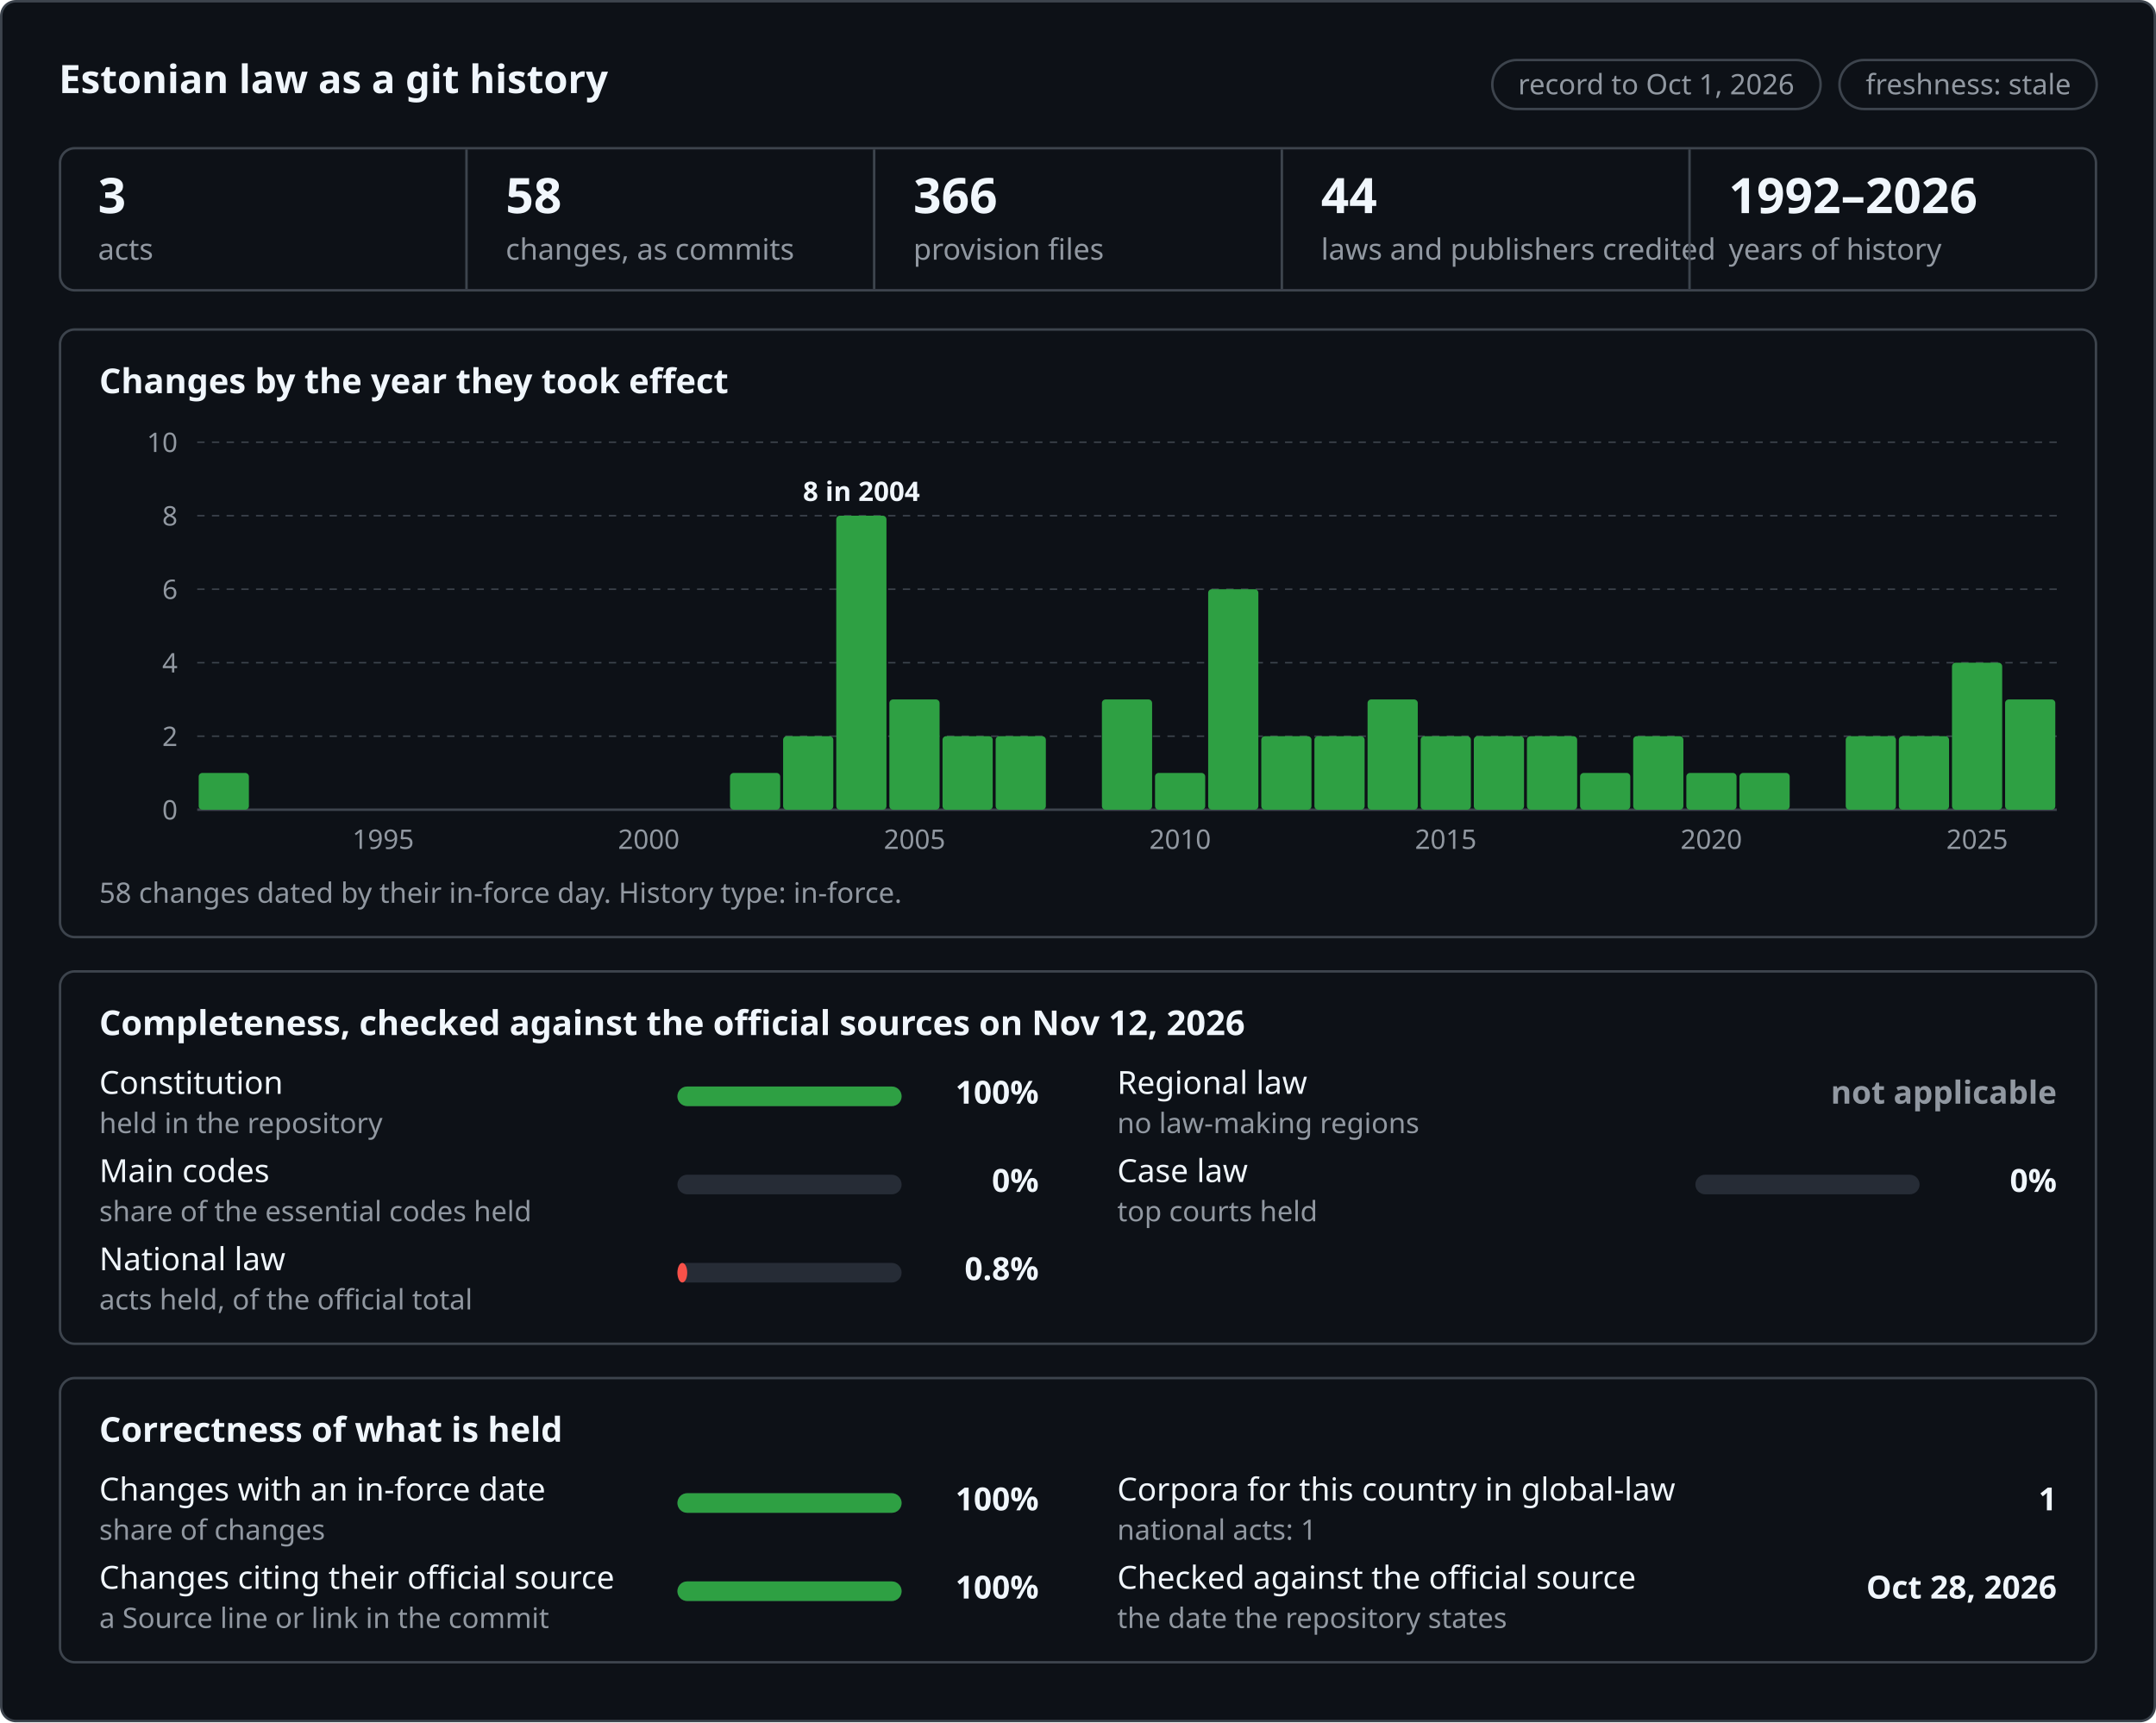
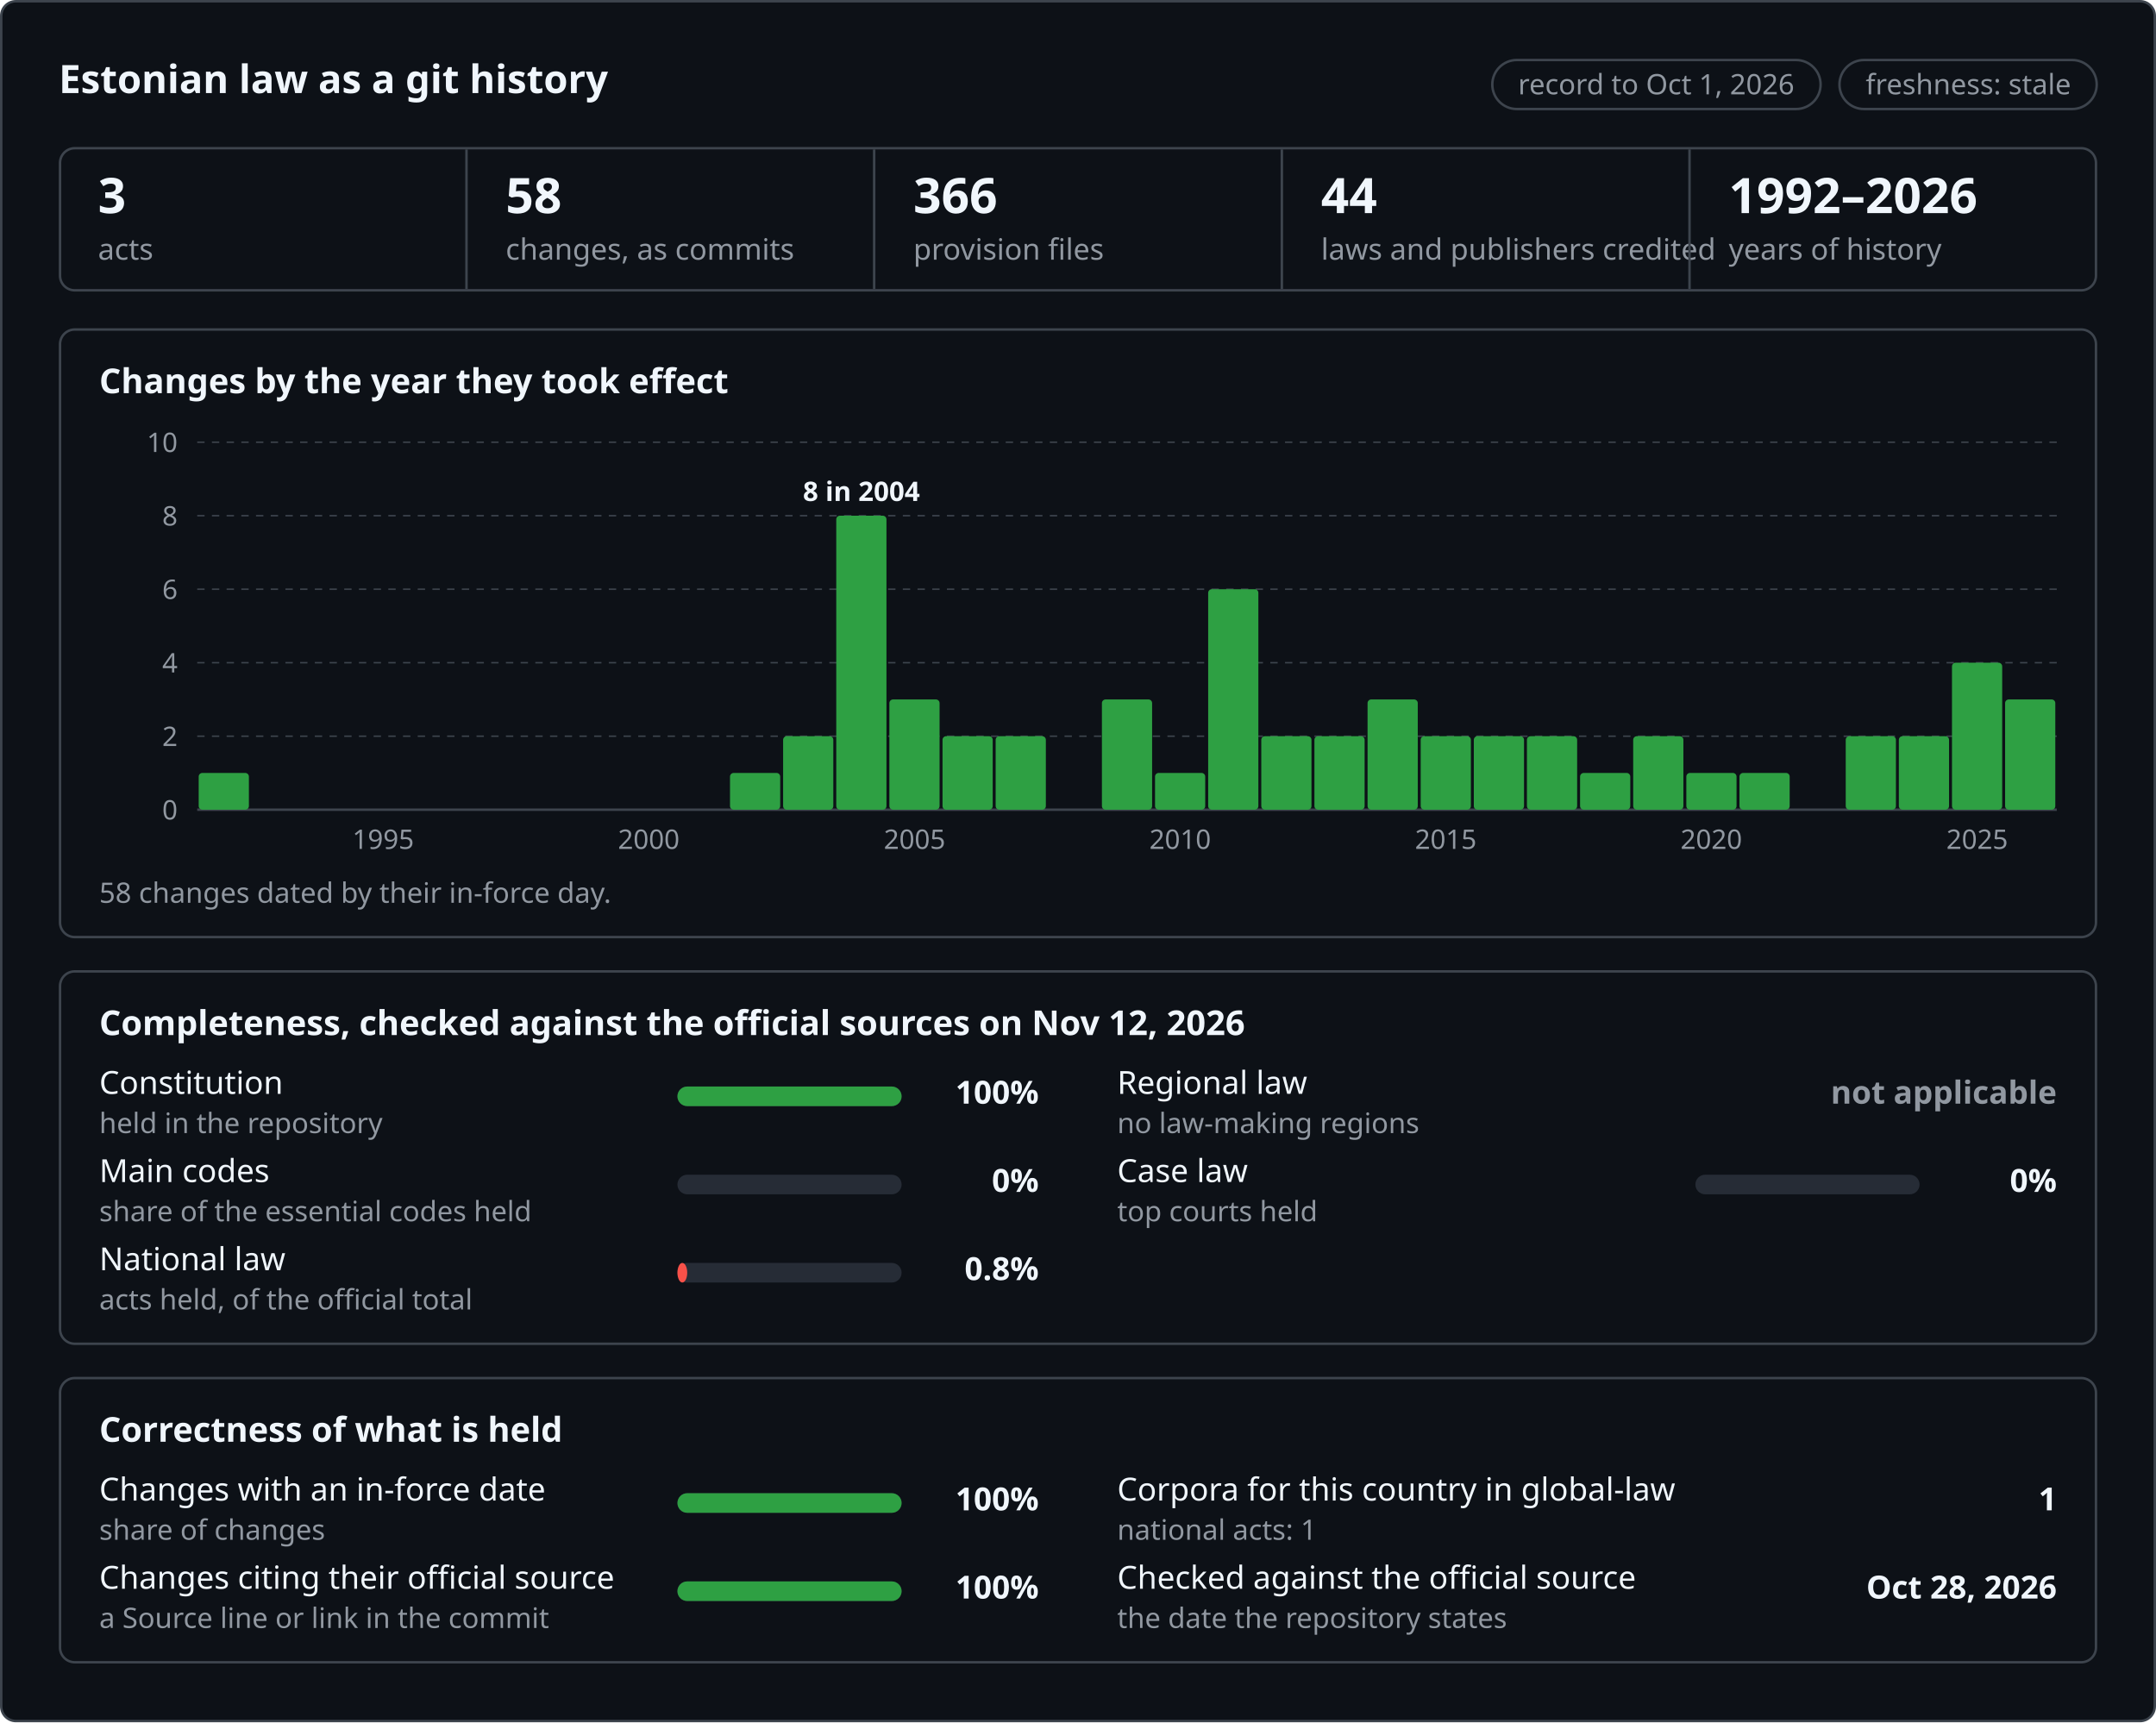
<svg xmlns="http://www.w3.org/2000/svg" width="880" height="703" viewBox="0 0 880 703" font-family="-apple-system,BlinkMacSystemFont,Segoe UI,Noto Sans,Helvetica,Arial,sans-serif">
  <rect x="0.5" y="0.5" width="879" height="702" rx="6" fill="#0d1117" stroke="#3d444d" />
  <text x="24" y="38" font-size="16" font-weight="600" fill="#f0f6fc">Estonian law as a git history</text>
  <rect x="609.1" y="24.5" width="134" height="20" rx="10" fill="none" stroke="#3d444d" />
  <text x="676.0" y="38.5" font-size="11.5" font-weight="500" text-anchor="middle" fill="#9198a1">record to Oct 1, 2026</text>
  <rect x="750.8" y="24.5" width="105" height="20" rx="10" fill="none" stroke="#3d444d" />
  <text x="803.4" y="38.5" font-size="11.5" font-weight="500" text-anchor="middle" fill="#9198a1">freshness: stale</text>
  <rect x="24.5" y="60.5" width="831" height="58" rx="6" fill="#0d1117" stroke="#3d444d" />
  <text x="40.0" y="87" font-size="20" font-weight="600" fill="#f0f6fc">3</text>
  <text x="40.0" y="106" font-size="12" fill="#9198a1">acts</text>
  <line x1="190.4" y1="61" x2="190.4" y2="118" stroke="#3d444d" />
  <text x="206.4" y="87" font-size="20" font-weight="600" fill="#f0f6fc">58</text>
  <text x="206.4" y="106" font-size="12" fill="#9198a1">changes, as commits</text>
  <line x1="356.8" y1="61" x2="356.8" y2="118" stroke="#3d444d" />
  <text x="372.8" y="87" font-size="20" font-weight="600" fill="#f0f6fc">366</text>
  <text x="372.8" y="106" font-size="12" fill="#9198a1">provision files</text>
  <line x1="523.2" y1="61" x2="523.2" y2="118" stroke="#3d444d" />
  <text x="539.2" y="87" font-size="20" font-weight="600" fill="#f0f6fc">44</text>
  <text x="539.2" y="106" font-size="12" fill="#9198a1" textLength="142" lengthAdjust="spacingAndGlyphs">laws and publishers credited</text>
  <line x1="689.6" y1="61" x2="689.6" y2="118" stroke="#3d444d" />
  <text x="705.6" y="87" font-size="20" font-weight="600" fill="#f0f6fc">1992–2026</text>
  <text x="705.6" y="106" font-size="12" fill="#9198a1">years of history</text>
  <rect x="24.5" y="134.5" width="831" height="248" rx="6" fill="#0d1117" stroke="#3d444d" />
  <text x="40.5" y="160.5" font-size="14" font-weight="600" fill="#f0f6fc">Changes by the year they took effect</text>
  <line x1="80.5" y1="330.5" x2="839.5" y2="330.5" stroke="#3d444d" stroke-width="1" />
  <text x="72.5" y="334.5" font-size="11" text-anchor="end" fill="#9198a1">0</text>
  <line x1="80.5" y1="300.5" x2="839.5" y2="300.5" stroke="#3d444d" stroke-width="0.6" stroke-dasharray="3 3" />
  <text x="72.5" y="304.5" font-size="11" text-anchor="end" fill="#9198a1">2</text>
  <line x1="80.5" y1="270.5" x2="839.5" y2="270.5" stroke="#3d444d" stroke-width="0.6" stroke-dasharray="3 3" />
  <text x="72.5" y="274.5" font-size="11" text-anchor="end" fill="#9198a1">4</text>
  <line x1="80.5" y1="240.5" x2="839.5" y2="240.5" stroke="#3d444d" stroke-width="0.6" stroke-dasharray="3 3" />
  <text x="72.5" y="244.5" font-size="11" text-anchor="end" fill="#9198a1">6</text>
  <line x1="80.5" y1="210.5" x2="839.5" y2="210.5" stroke="#3d444d" stroke-width="0.6" stroke-dasharray="3 3" />
  <text x="72.5" y="214.5" font-size="11" text-anchor="end" fill="#9198a1">8</text>
  <line x1="80.5" y1="180.5" x2="839.5" y2="180.5" stroke="#3d444d" stroke-width="0.6" stroke-dasharray="3 3" />
  <text x="72.5" y="184.5" font-size="11" text-anchor="end" fill="#9198a1">10</text>
  <rect x="81.10" y="315.5" width="20.49" height="15.0" rx="1.5" fill="#2ea043" />
  <text x="156.4" y="346.5" font-size="11" text-anchor="middle" fill="#9198a1">1995</text>
  <text x="264.8" y="346.5" font-size="11" text-anchor="middle" fill="#9198a1">2000</text>
  <rect x="297.96" y="315.5" width="20.49" height="15.0" rx="1.5" fill="#2ea043" />
  <rect x="319.64" y="300.5" width="20.49" height="30.0" rx="1.5" fill="#2ea043" />
  <rect x="341.33" y="210.5" width="20.49" height="120.0" rx="1.5" fill="#2ea043" />
  <text x="351.6" y="204.5" font-size="11" font-weight="600" text-anchor="middle" fill="#f0f6fc">8 in 2004</text>
  <rect x="363.01" y="285.5" width="20.49" height="45.0" rx="1.5" fill="#2ea043" />
  <text x="373.3" y="346.5" font-size="11" text-anchor="middle" fill="#9198a1">2005</text>
  <rect x="384.70" y="300.5" width="20.49" height="30.0" rx="1.5" fill="#2ea043" />
  <rect x="406.39" y="300.5" width="20.49" height="30.0" rx="1.5" fill="#2ea043" />
  <rect x="449.76" y="285.5" width="20.49" height="45.0" rx="1.5" fill="#2ea043" />
  <rect x="471.44" y="315.5" width="20.49" height="15.0" rx="1.5" fill="#2ea043" />
  <text x="481.7" y="346.5" font-size="11" text-anchor="middle" fill="#9198a1">2010</text>
  <rect x="493.13" y="240.5" width="20.49" height="90.0" rx="1.5" fill="#2ea043" />
  <rect x="514.81" y="300.5" width="20.49" height="30.0" rx="1.5" fill="#2ea043" />
  <rect x="536.50" y="300.5" width="20.49" height="30.0" rx="1.5" fill="#2ea043" />
  <rect x="558.19" y="285.5" width="20.49" height="45.0" rx="1.5" fill="#2ea043" />
  <rect x="579.87" y="300.5" width="20.49" height="30.0" rx="1.5" fill="#2ea043" />
  <text x="590.1" y="346.5" font-size="11" text-anchor="middle" fill="#9198a1">2015</text>
  <rect x="601.56" y="300.5" width="20.49" height="30.0" rx="1.5" fill="#2ea043" />
  <rect x="623.24" y="300.5" width="20.49" height="30.0" rx="1.5" fill="#2ea043" />
  <rect x="644.93" y="315.5" width="20.49" height="15.0" rx="1.5" fill="#2ea043" />
  <rect x="666.61" y="300.5" width="20.49" height="30.0" rx="1.5" fill="#2ea043" />
  <rect x="688.30" y="315.5" width="20.49" height="15.0" rx="1.5" fill="#2ea043" />
  <text x="698.5" y="346.5" font-size="11" text-anchor="middle" fill="#9198a1">2020</text>
  <rect x="709.99" y="315.5" width="20.49" height="15.0" rx="1.5" fill="#2ea043" />
  <rect x="753.36" y="300.5" width="20.49" height="30.0" rx="1.5" fill="#2ea043" />
  <rect x="775.04" y="300.5" width="20.49" height="30.0" rx="1.5" fill="#2ea043" />
  <rect x="796.73" y="270.5" width="20.49" height="60.0" rx="1.5" fill="#2ea043" />
  <text x="807.0" y="346.5" font-size="11" text-anchor="middle" fill="#9198a1">2025</text>
  <rect x="818.41" y="285.5" width="20.49" height="45.0" rx="1.5" fill="#2ea043" />
-   <text x="40.5" y="368.5" font-size="11.5" fill="#9198a1">58 changes dated by their in-force day. History type: in-force.</text>
+   <text x="40.5" y="368.5" font-size="11.5" fill="#9198a1">58 changes dated by their in-force day.</text>
  <rect x="24.5" y="396.5" width="831" height="152" rx="6" fill="#0d1117" stroke="#3d444d" />
  <text x="40.5" y="422.5" font-size="14" font-weight="600" fill="#f0f6fc">Completeness, checked against the official sources on Nov 12, 2026</text>
  <text x="40.5" y="446.5" font-size="13" fill="#f0f6fc">Constitution</text>
  <text x="40.5" y="462.5" font-size="11.5" fill="#9198a1">held in the repository</text>
  <g>
    <rect x="276.5" y="443.5" width="91.5" height="8" rx="4" fill="#262c36" />
    <rect x="276.5" y="443.5" width="91.5" height="8" rx="4" fill="#2ea043" />
  </g>
  <text x="424.0" y="450.5" font-size="13" font-weight="600" text-anchor="end" fill="#f0f6fc">100%</text>
  <text x="40.5" y="482.5" font-size="13" fill="#f0f6fc">Main codes</text>
  <text x="40.5" y="498.5" font-size="11.5" fill="#9198a1">share of the essential codes held</text>
  <g>
    <rect x="276.5" y="479.5" width="91.5" height="8" rx="4" fill="#262c36" />
  </g>
  <text x="424.0" y="486.5" font-size="13" font-weight="600" text-anchor="end" fill="#f0f6fc">0%</text>
  <text x="40.5" y="518.5" font-size="13" fill="#f0f6fc">National law</text>
  <text x="40.5" y="534.5" font-size="11.5" fill="#9198a1">acts held, of the official total</text>
  <g>
    <rect x="276.5" y="515.5" width="91.5" height="8" rx="4" fill="#262c36" />
    <rect x="276.5" y="515.5" width="4.0" height="8" rx="4" fill="#f85149" />
  </g>
  <text x="424.0" y="522.5" font-size="13" font-weight="600" text-anchor="end" fill="#f0f6fc">0.8%</text>
  <text x="456.0" y="446.5" font-size="13" fill="#f0f6fc">Regional law</text>
  <text x="456.0" y="462.5" font-size="11.5" fill="#9198a1">no law-making regions</text>
  <text x="839.5" y="450.5" font-size="13" font-weight="600" text-anchor="end" fill="#9198a1">not applicable</text>
  <text x="456.0" y="482.5" font-size="13" fill="#f0f6fc">Case law</text>
  <text x="456.0" y="498.5" font-size="11.5" fill="#9198a1">top courts held</text>
  <g>
    <rect x="692.0" y="479.5" width="91.5" height="8" rx="4" fill="#262c36" />
  </g>
  <text x="839.5" y="486.5" font-size="13" font-weight="600" text-anchor="end" fill="#f0f6fc">0%</text>
  <rect x="24.5" y="562.5" width="831" height="116" rx="6" fill="#0d1117" stroke="#3d444d" />
  <text x="40.5" y="588.5" font-size="14" font-weight="600" fill="#f0f6fc">Correctness of what is held</text>
  <text x="40.5" y="612.5" font-size="13" fill="#f0f6fc">Changes with an in-force date</text>
  <text x="40.5" y="628.5" font-size="11.5" fill="#9198a1">share of changes</text>
  <g>
    <rect x="276.5" y="609.5" width="91.5" height="8" rx="4" fill="#262c36" />
    <rect x="276.5" y="609.5" width="91.5" height="8" rx="4" fill="#2ea043" />
  </g>
  <text x="424.0" y="616.5" font-size="13" font-weight="600" text-anchor="end" fill="#f0f6fc">100%</text>
  <text x="40.5" y="648.5" font-size="13" fill="#f0f6fc">Changes citing their official source</text>
  <text x="40.5" y="664.5" font-size="11.5" fill="#9198a1">a Source line or link in the commit</text>
  <g>
    <rect x="276.5" y="645.5" width="91.5" height="8" rx="4" fill="#262c36" />
    <rect x="276.5" y="645.5" width="91.5" height="8" rx="4" fill="#2ea043" />
  </g>
  <text x="424.0" y="652.5" font-size="13" font-weight="600" text-anchor="end" fill="#f0f6fc">100%</text>
  <text x="456.0" y="612.5" font-size="13" fill="#f0f6fc">Corpora for this country in global-law</text>
  <text x="456.0" y="628.5" font-size="11.5" fill="#9198a1">national acts: 1</text>
  <text x="839.5" y="616.5" font-size="13" font-weight="600" text-anchor="end" fill="#f0f6fc">1</text>
  <text x="456.0" y="648.5" font-size="13" fill="#f0f6fc">Checked against the official source</text>
  <text x="456.0" y="664.5" font-size="11.5" fill="#9198a1">the date the repository states</text>
  <text x="839.5" y="652.5" font-size="13" font-weight="600" text-anchor="end" fill="#f0f6fc">Oct 28, 2026</text>
</svg>
